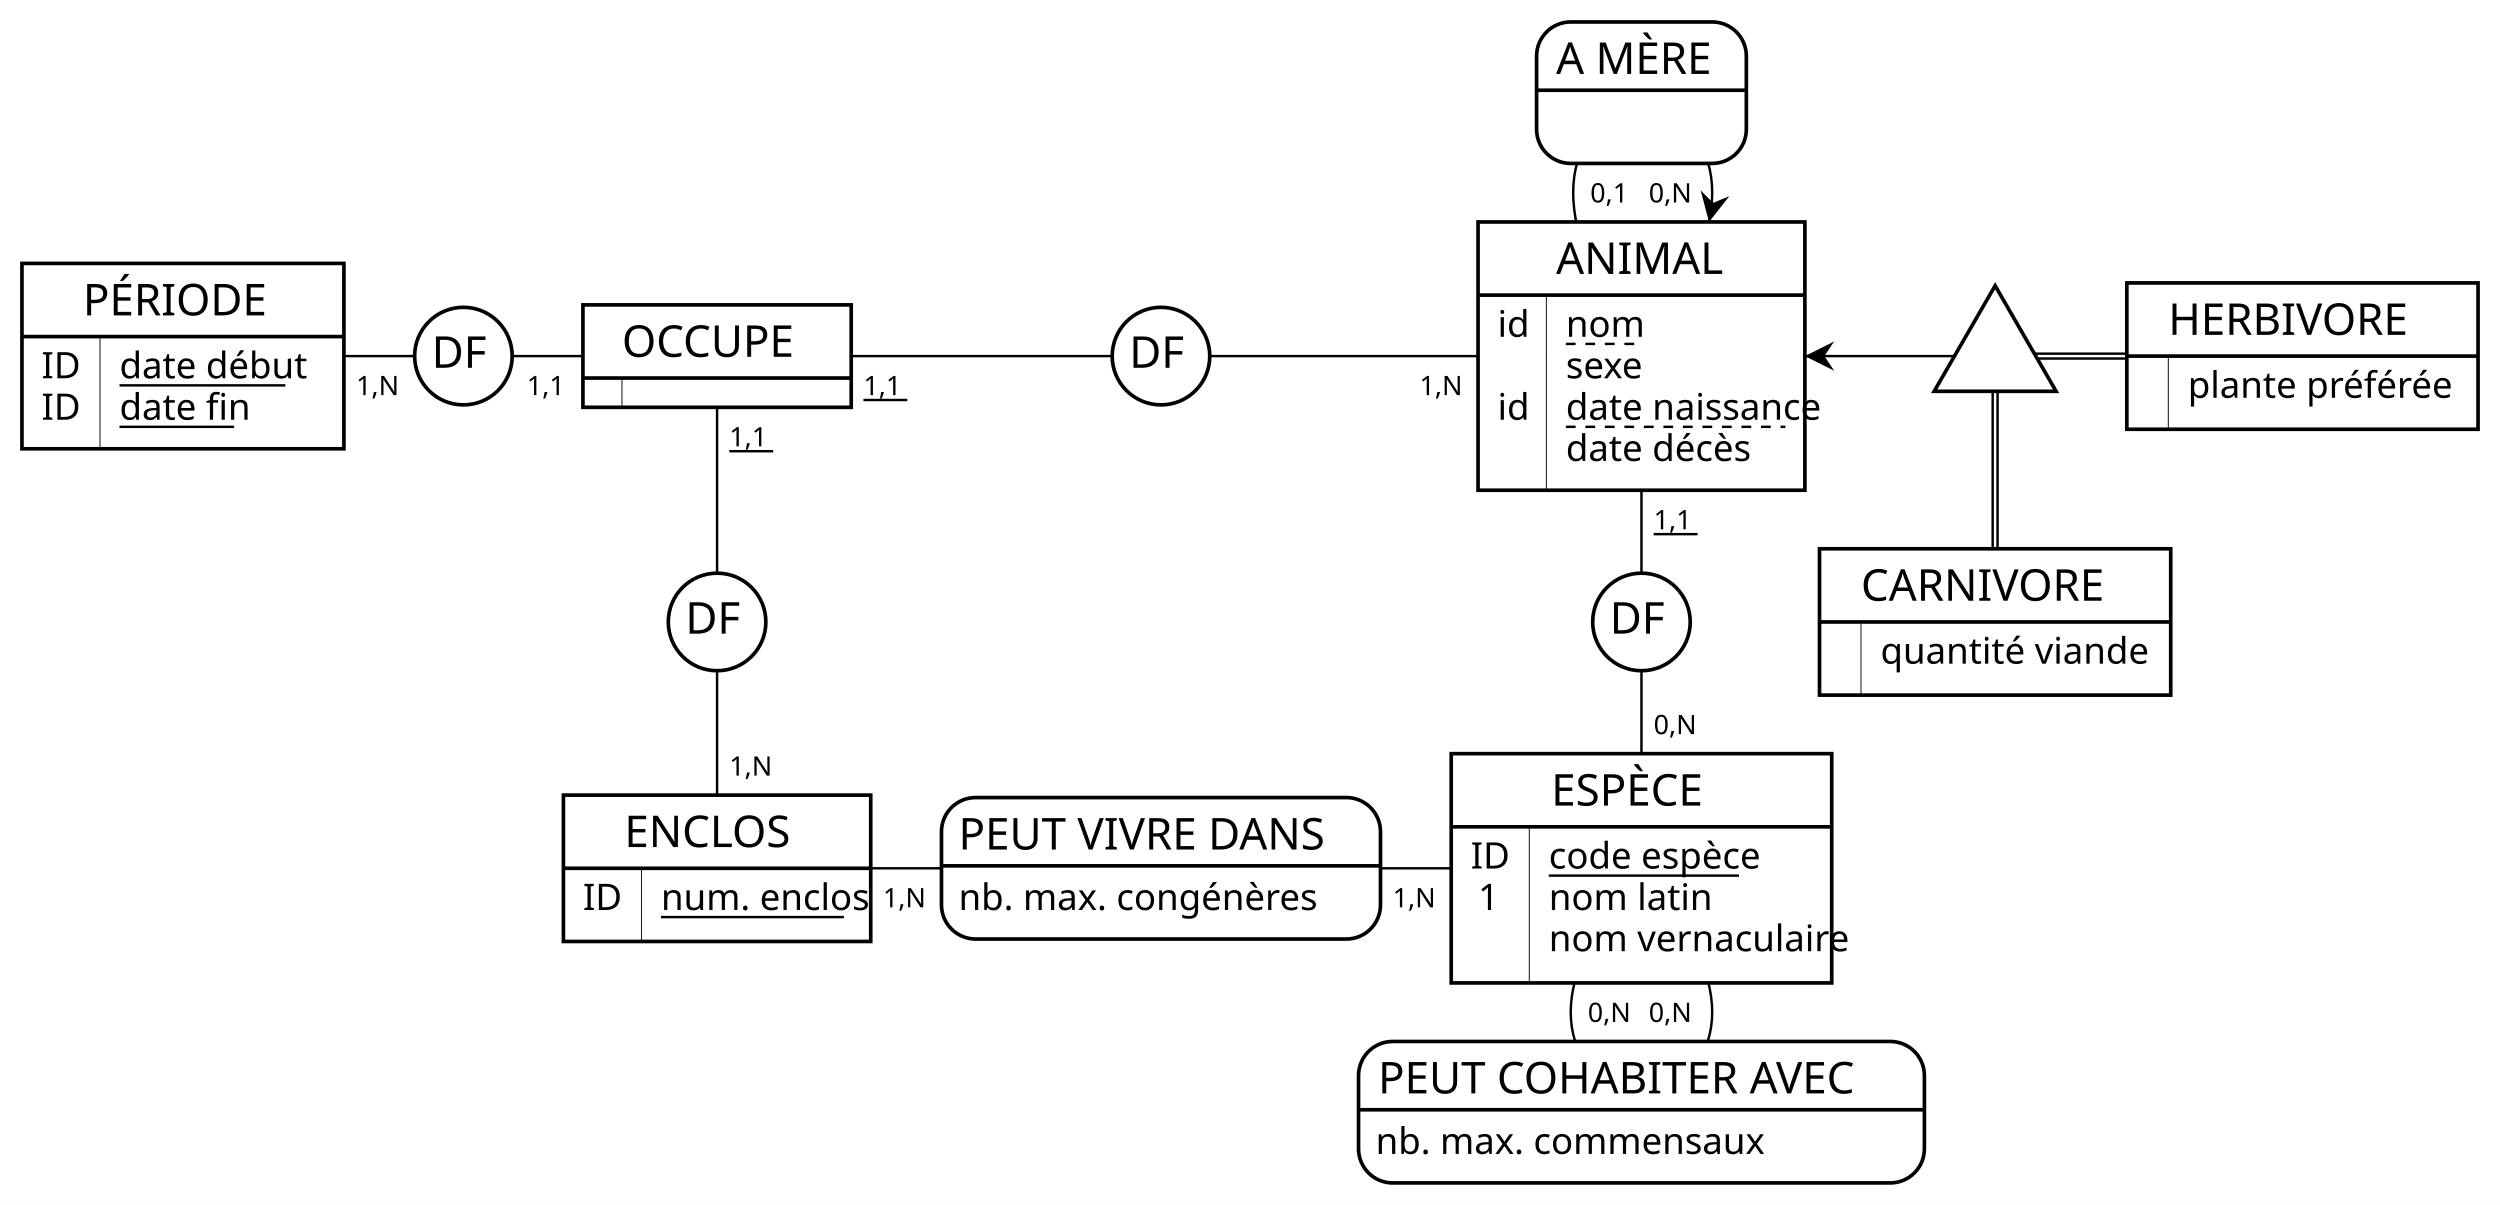
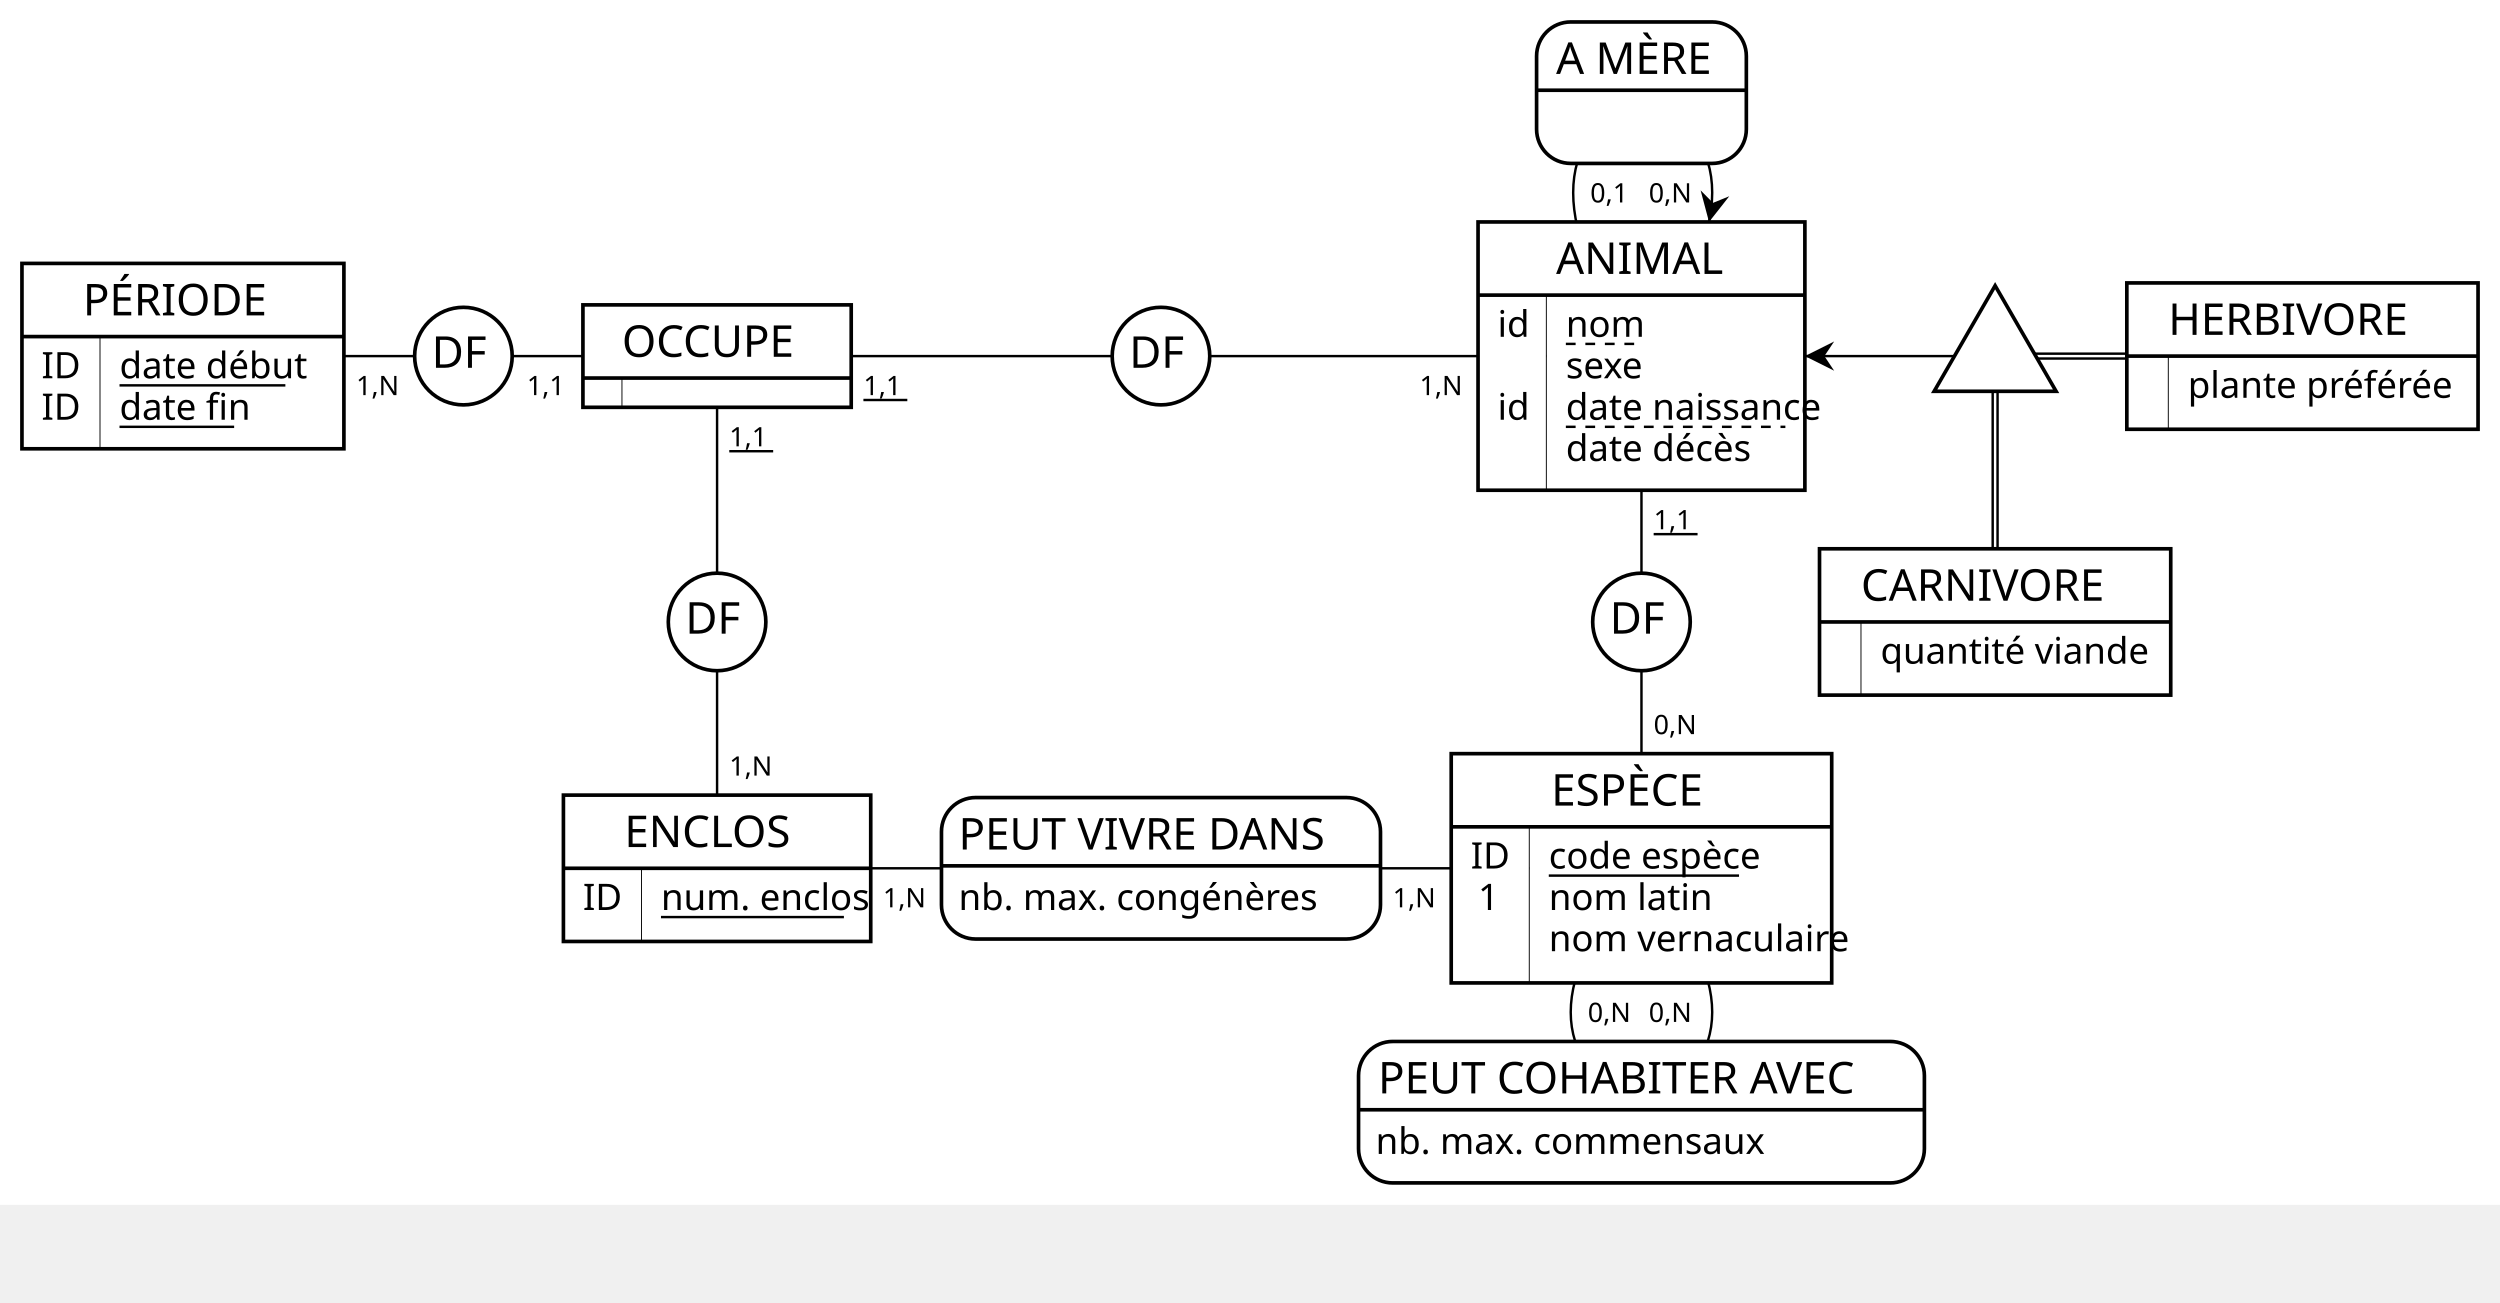
- <svg xmlns="http://www.w3.org/2000/svg" width="1025" height="494" viewBox="0 0 1025 494">
+ <svg xmlns="http://www.w3.org/2000/svg" width="1025" height="534" viewBox="0 0 1025 534">
  <rect x="0" y="0" width="1025" height="494" fill="#FFFFFF" stroke="none" stroke-width="0" />
  <g>
    <line x1="673" y1="146" x2="818" y2="146" stroke="#000000" stroke-width="1" />
    <polygon points="740 146 752 140 748 146 752 152" fill="#000000" stroke-width="0" />
    <line x1="819" y1="255" x2="819" y2="146" stroke="#000000" stroke-width="1" />
    <line x1="817" y1="255" x2="817" y2="146" stroke="#000000" stroke-width="1" />
    <line x1="944" y1="147" x2="818" y2="147" stroke="#000000" stroke-width="1" />
    <line x1="944" y1="145" x2="818" y2="145" stroke="#000000" stroke-width="1" />
    <g>
      <polygon points="818 117.13 793 160.43 843 160.43" stroke="#000000" stroke-width="1.5" fill="#FFFFFF" />
      <text x="818" y="152" fill="#000000" font-family="Copperplate" font-size="18" />
    </g>
  </g>
  <g>
    <path d="M673 146 C635.67 92.67 635.67 56.67 673 38" fill="none" stroke="#000000" stroke-width="1" />
    <path d="M673 146 C711.67 92.67 711.67 56.67 673 38" fill="none" stroke="#000000" stroke-width="1" />
    <polygon points="700.7 91.01 697.25 78.04 702.32 83.17 709.0 80.46" fill="#000000" stroke-width="0" />
    <g>
      <path d="M702 9 a14 14 90 0 1 14 14 V37 h-86 V23 a14 14 90 0 1 14 -14" fill="#FFFFFF" stroke="#FFFFFF" stroke-width="0" />
      <path d="M716 37 v16 a14 14 90 0 1 -14 14 H644 a14 14 90 0 1 -14 -14 V37 H86" fill="#FFFFFF" stroke="#FFFFFF" stroke-width="0" />
      <rect x="630" y="9" width="86" height="58" fill="none" rx="14" stroke="#000000" stroke-width="1.5" />
      <line x1="630" y1="37" x2="716" y2="37" stroke="#000000" stroke-width="1.5" />
      <text x="638" y="30.3" fill="#000000" font-family="Copperplate" font-size="18">A MÈRE</text>
    </g>
    <text x="652" y="83" fill="#000000" font-family="Futura" font-size="11">0,1</text>
    <text x="676" y="83" fill="#000000" font-family="Futura" font-size="11">0,N</text>
  </g>
  <g>
    <line x1="294" y1="146" x2="190" y2="146" stroke="#000000" stroke-width="1" />
    <line x1="75" y1="146" x2="190" y2="146" stroke="#000000" stroke-width="1" />
    <g>
      <circle cx="190" cy="146" r="20" stroke="#000000" stroke-width="1.5" fill="#FFFFFF" />
      <text x="177" y="150.8" fill="#000000" font-family="Copperplate" font-size="18">DF</text>
    </g>
    <text x="216" y="162" fill="#000000" font-family="Futura" font-size="11">1,1</text>
    <text x="146" y="162" fill="#000000" font-family="Futura" font-size="11">1,N</text>
  </g>
  <g>
    <line x1="294" y1="146" x2="476" y2="146" stroke="#000000" stroke-width="1" />
    <line x1="673" y1="146" x2="476" y2="146" stroke="#000000" stroke-width="1" />
    <g>
      <circle cx="476" cy="146" r="20" stroke="#000000" stroke-width="1.5" fill="#FFFFFF" />
      <text x="463" y="150.8" fill="#000000" font-family="Copperplate" font-size="18">DF</text>
    </g>
    <text x="354" y="162" fill="#000000" font-family="Futura" font-size="11">1,1</text>
    <line x1="354" y1="164" x2="372" y2="164" stroke="#000000" stroke-width="1" />
    <text x="582" y="162" fill="#000000" font-family="Futura" font-size="11">1,N</text>
  </g>
  <g>
    <line x1="294" y1="146" x2="294" y2="255" stroke="#000000" stroke-width="1" />
    <line x1="294" y1="356" x2="294" y2="255" stroke="#000000" stroke-width="1" />
    <g>
      <circle cx="294" cy="255" r="20" stroke="#000000" stroke-width="1.5" fill="#FFFFFF" />
      <text x="281" y="259.8" fill="#000000" font-family="Copperplate" font-size="18">DF</text>
    </g>
    <text x="299" y="183" fill="#000000" font-family="Futura" font-size="11">1,1</text>
    <line x1="299" y1="185" x2="317" y2="185" stroke="#000000" stroke-width="1" />
    <text x="299" y="318" fill="#000000" font-family="Futura" font-size="11">1,N</text>
  </g>
  <g>
    <line x1="673" y1="356" x2="673" y2="255" stroke="#000000" stroke-width="1" />
    <line x1="673" y1="146" x2="673" y2="255" stroke="#000000" stroke-width="1" />
    <g>
      <circle cx="673" cy="255" r="20" stroke="#000000" stroke-width="1.5" fill="#FFFFFF" />
      <text x="660" y="259.8" fill="#000000" font-family="Copperplate" font-size="18">DF</text>
    </g>
    <text x="678" y="301" fill="#000000" font-family="Futura" font-size="11">0,N</text>
    <text x="678" y="217" fill="#000000" font-family="Futura" font-size="11">1,1</text>
    <line x1="678" y1="219" x2="696" y2="219" stroke="#000000" stroke-width="1" />
  </g>
  <g>
    <line x1="673" y1="356" x2="476" y2="356" stroke="#000000" stroke-width="1" />
    <line x1="294" y1="356" x2="476" y2="356" stroke="#000000" stroke-width="1" />
    <g>
      <path d="M552 327 a14 14 90 0 1 14 14 V355 h-180 V341 a14 14 90 0 1 14 -14" fill="#FFFFFF" stroke="#FFFFFF" stroke-width="0" />
      <path d="M566 355 v16 a14 14 90 0 1 -14 14 H400 a14 14 90 0 1 -14 -14 V355 H180" fill="#FFFFFF" stroke="#FFFFFF" stroke-width="0" />
      <rect x="386" y="327" width="180" height="58" fill="none" rx="14" stroke="#000000" stroke-width="1.5" />
      <line x1="386" y1="355" x2="566" y2="355" stroke="#000000" stroke-width="1.5" />
      <text x="393" y="348.3" fill="#000000" font-family="Copperplate" font-size="18">PEUT VIVRE DANS</text>
      <text x="393" y="373.1" fill="#000000" font-family="Gill Sans" font-size="15">nb. max. congénères</text>
    </g>
    <text x="571" y="372" fill="#000000" font-family="Futura" font-size="11">1,N</text>
    <text x="362" y="372" fill="#000000" font-family="Futura" font-size="11">1,N</text>
  </g>
  <g>
    <path d="M673 356 C711.67 401.33 711.67 434.67 673 456" fill="none" stroke="#000000" stroke-width="1" />
    <path d="M673 356 C634.33 401.33 634.33 434.67 673 456" fill="none" stroke="#000000" stroke-width="1" />
    <g>
      <path d="M775 427 a14 14 90 0 1 14 14 V455 h-232 V441 a14 14 90 0 1 14 -14" fill="#FFFFFF" stroke="#FFFFFF" stroke-width="0" />
      <path d="M789 455 v16 a14 14 90 0 1 -14 14 H571 a14 14 90 0 1 -14 -14 V455 H232" fill="#FFFFFF" stroke="#FFFFFF" stroke-width="0" />
      <rect x="557" y="427" width="232" height="58" fill="none" rx="14" stroke="#000000" stroke-width="1.5" />
      <line x1="557" y1="455" x2="789" y2="455" stroke="#000000" stroke-width="1.5" />
      <text x="565" y="448.3" fill="#000000" font-family="Copperplate" font-size="18">PEUT COHABITER AVEC</text>
      <text x="564" y="473.1" fill="#000000" font-family="Gill Sans" font-size="15">nb. max. commensaux</text>
    </g>
    <text x="676" y="419" fill="#000000" font-family="Futura" font-size="11">0,N</text>
    <text x="651" y="419" fill="#000000" font-family="Futura" font-size="11">0,N</text>
  </g>
  <g>
    <g>
      <rect x="9" y="108" width="132" height="30" fill="#FFFFFF" stroke="none" stroke-width="0" opacity="1" />
      <rect x="41" y="138" width="100" height="46" fill="#FFFFFF" stroke="none" stroke-width="0" opacity="1" />
      <rect x="9" y="138" width="32" height="46" fill="#FFFFFF" stroke="none" stroke-width="0" opacity="1" />
      <line x1="41" y1="138" x2="41" y2="184" stroke="#000000" stroke-width="0.38" />
      <rect x="9" y="108" width="132" height="76" fill="none" stroke="#000000" stroke-width="1.5" opacity="1" />
      <line x1="9" y1="138" x2="141" y2="138" stroke="#000000" stroke-width="1.5" />
    </g>
    <text x="34" y="129.3" fill="#000000" font-family="Copperplate" font-size="18">PÉRIODE</text>
    <text x="49" y="155.1" fill="#000000" font-family="Gill Sans" font-size="15">date début</text>
    <text x="17" y="155.1" fill="#000000" font-family="Gill Sans" font-size="15">ID</text>
    <line x1="49" y1="158" x2="117" y2="158" stroke="#000000" stroke-width="1" />
    <text x="49" y="172.1" fill="#000000" font-family="Gill Sans" font-size="15">date fin</text>
    <text x="17" y="172.1" fill="#000000" font-family="Gill Sans" font-size="15">ID</text>
    <line x1="49" y1="175" x2="96" y2="175" stroke="#000000" stroke-width="1" />
  </g>
  <g>
    <g>
      <rect x="239" y="125" width="110" height="30" fill="#FFFFFF" stroke="none" stroke-width="0" opacity="1" />
      <rect x="255" y="155" width="94" height="12" fill="#FFFFFF" stroke="none" stroke-width="0" opacity="1" />
      <rect x="239" y="155" width="16" height="12" fill="#FFFFFF" stroke="none" stroke-width="0" opacity="1" />
      <line x1="255" y1="155" x2="255" y2="167" stroke="#000000" stroke-width="0.38" />
      <rect x="239" y="125" width="110" height="42" fill="none" stroke="#000000" stroke-width="1.5" opacity="1" />
      <line x1="239" y1="155" x2="349" y2="155" stroke="#000000" stroke-width="1.5" />
    </g>
    <text x="255" y="146.3" fill="#000000" font-family="Copperplate" font-size="18">OCCUPE</text>
  </g>
  <g>
    <g>
      <rect x="606" y="91" width="134" height="30" fill="#FFFFFF" stroke="none" stroke-width="0" opacity="1" />
      <rect x="634" y="121" width="106" height="80" fill="#FFFFFF" stroke="none" stroke-width="0" opacity="1" />
      <rect x="606" y="121" width="28" height="80" fill="#FFFFFF" stroke="none" stroke-width="0" opacity="1" />
      <line x1="634" y1="121" x2="634" y2="201" stroke="#000000" stroke-width="0.38" />
      <rect x="606" y="91" width="134" height="110" fill="none" stroke="#000000" stroke-width="1.5" opacity="1" />
      <line x1="606" y1="121" x2="740" y2="121" stroke="#000000" stroke-width="1.5" />
    </g>
    <text x="638" y="112.3" fill="#000000" font-family="Copperplate" font-size="18">ANIMAL</text>
    <text x="642" y="138.1" fill="#000000" font-family="Gill Sans" font-size="15">nom</text>
    <text x="614" y="138.1" fill="#000000" font-family="Gill Sans" font-size="15">id</text>
    <line x1="642" y1="141" x2="671" y2="141" stroke="#000000" stroke-width="1" stroke-dasharray="4" />
    <text x="642" y="155.1" fill="#000000" font-family="Gill Sans" font-size="15">sexe</text>
    <text x="619" y="155.1" fill="#000000" font-family="Gill Sans" font-size="15" />
    <text x="642" y="172.1" fill="#000000" font-family="Gill Sans" font-size="15">date naissance</text>
    <text x="614" y="172.1" fill="#000000" font-family="Gill Sans" font-size="15">id</text>
    <line x1="642" y1="175" x2="732" y2="175" stroke="#000000" stroke-width="1" stroke-dasharray="4" />
    <text x="642" y="189" fill="#000000" font-family="Gill Sans" font-size="15">date décès</text>
    <text x="619" y="189" fill="#000000" font-family="Gill Sans" font-size="15" />
  </g>
  <g>
    <g>
      <rect x="872" y="116" width="144" height="30" fill="#FFFFFF" stroke="none" stroke-width="0" opacity="1" />
      <rect x="889" y="146" width="127" height="30" fill="#FFFFFF" stroke="none" stroke-width="0" opacity="1" />
      <rect x="872" y="146" width="17" height="30" fill="#FFFFFF" stroke="none" stroke-width="0" opacity="1" />
      <line x1="889" y1="146" x2="889" y2="176" stroke="#000000" stroke-width="0.38" />
      <rect x="872" y="116" width="144" height="60" fill="none" stroke="#000000" stroke-width="1.5" opacity="1" />
      <line x1="872" y1="146" x2="1016" y2="146" stroke="#000000" stroke-width="1.5" />
    </g>
    <text x="889" y="137.3" fill="#000000" font-family="Copperplate" font-size="18">HERBIVORE</text>
    <text x="897" y="163.1" fill="#000000" font-family="Gill Sans" font-size="15">plante préférée</text>
    <text x="880" y="163.1" fill="#000000" font-family="Gill Sans" font-size="15" />
  </g>
  <g>
    <g>
      <rect x="746" y="225" width="144" height="30" fill="#FFFFFF" stroke="none" stroke-width="0" opacity="1" />
      <rect x="763" y="255" width="127" height="30" fill="#FFFFFF" stroke="none" stroke-width="0" opacity="1" />
      <rect x="746" y="255" width="17" height="30" fill="#FFFFFF" stroke="none" stroke-width="0" opacity="1" />
      <line x1="763" y1="255" x2="763" y2="285" stroke="#000000" stroke-width="0.38" />
      <rect x="746" y="225" width="144" height="60" fill="none" stroke="#000000" stroke-width="1.5" opacity="1" />
      <line x1="746" y1="255" x2="890" y2="255" stroke="#000000" stroke-width="1.5" />
    </g>
    <text x="763" y="246.3" fill="#000000" font-family="Copperplate" font-size="18">CARNIVORE</text>
    <text x="771" y="272.1" fill="#000000" font-family="Gill Sans" font-size="15">quantité viande</text>
    <text x="754" y="272.1" fill="#000000" font-family="Gill Sans" font-size="15" />
  </g>
  <g>
    <g>
      <rect x="231" y="326" width="126" height="30" fill="#FFFFFF" stroke="none" stroke-width="0" opacity="1" />
      <rect x="263" y="356" width="94" height="30" fill="#FFFFFF" stroke="none" stroke-width="0" opacity="1" />
      <rect x="231" y="356" width="32" height="30" fill="#FFFFFF" stroke="none" stroke-width="0" opacity="1" />
      <line x1="263" y1="356" x2="263" y2="386" stroke="#000000" stroke-width="0.38" />
      <rect x="231" y="326" width="126" height="60" fill="none" stroke="#000000" stroke-width="1.5" opacity="1" />
      <line x1="231" y1="356" x2="357" y2="356" stroke="#000000" stroke-width="1.5" />
    </g>
    <text x="256" y="347.3" fill="#000000" font-family="Copperplate" font-size="18">ENCLOS</text>
    <text x="271" y="373.1" fill="#000000" font-family="Gill Sans" font-size="15">num. enclos</text>
    <text x="239" y="373.1" fill="#000000" font-family="Gill Sans" font-size="15">ID</text>
    <line x1="271" y1="376" x2="346" y2="376" stroke="#000000" stroke-width="1" />
  </g>
  <g>
    <g>
      <rect x="595" y="309" width="156" height="30" fill="#FFFFFF" stroke="none" stroke-width="0" opacity="1" />
      <rect x="627" y="339" width="124" height="64" fill="#FFFFFF" stroke="none" stroke-width="0" opacity="1" />
      <rect x="595" y="339" width="32" height="64" fill="#FFFFFF" stroke="none" stroke-width="0" opacity="1" />
      <line x1="627" y1="339" x2="627" y2="403" stroke="#000000" stroke-width="0.38" />
      <rect x="595" y="309" width="156" height="94" fill="none" stroke="#000000" stroke-width="1.5" opacity="1" />
      <line x1="595" y1="339" x2="751" y2="339" stroke="#000000" stroke-width="1.5" />
    </g>
    <text x="636" y="330.3" fill="#000000" font-family="Copperplate" font-size="18">ESPÈCE</text>
    <text x="635" y="356.1" fill="#000000" font-family="Gill Sans" font-size="15">code espèce</text>
    <text x="603" y="356.1" fill="#000000" font-family="Gill Sans" font-size="15">ID</text>
    <line x1="635" y1="359" x2="713" y2="359" stroke="#000000" stroke-width="1" />
    <text x="635" y="373.1" fill="#000000" font-family="Gill Sans" font-size="15">nom latin</text>
    <text x="606" y="373.1" fill="#000000" font-family="Gill Sans" font-size="15">1</text>
    <text x="635" y="390" fill="#000000" font-family="Gill Sans" font-size="15">nom vernaculaire</text>
    <text x="610" y="390" fill="#000000" font-family="Gill Sans" font-size="15" />
  </g>
</svg>
